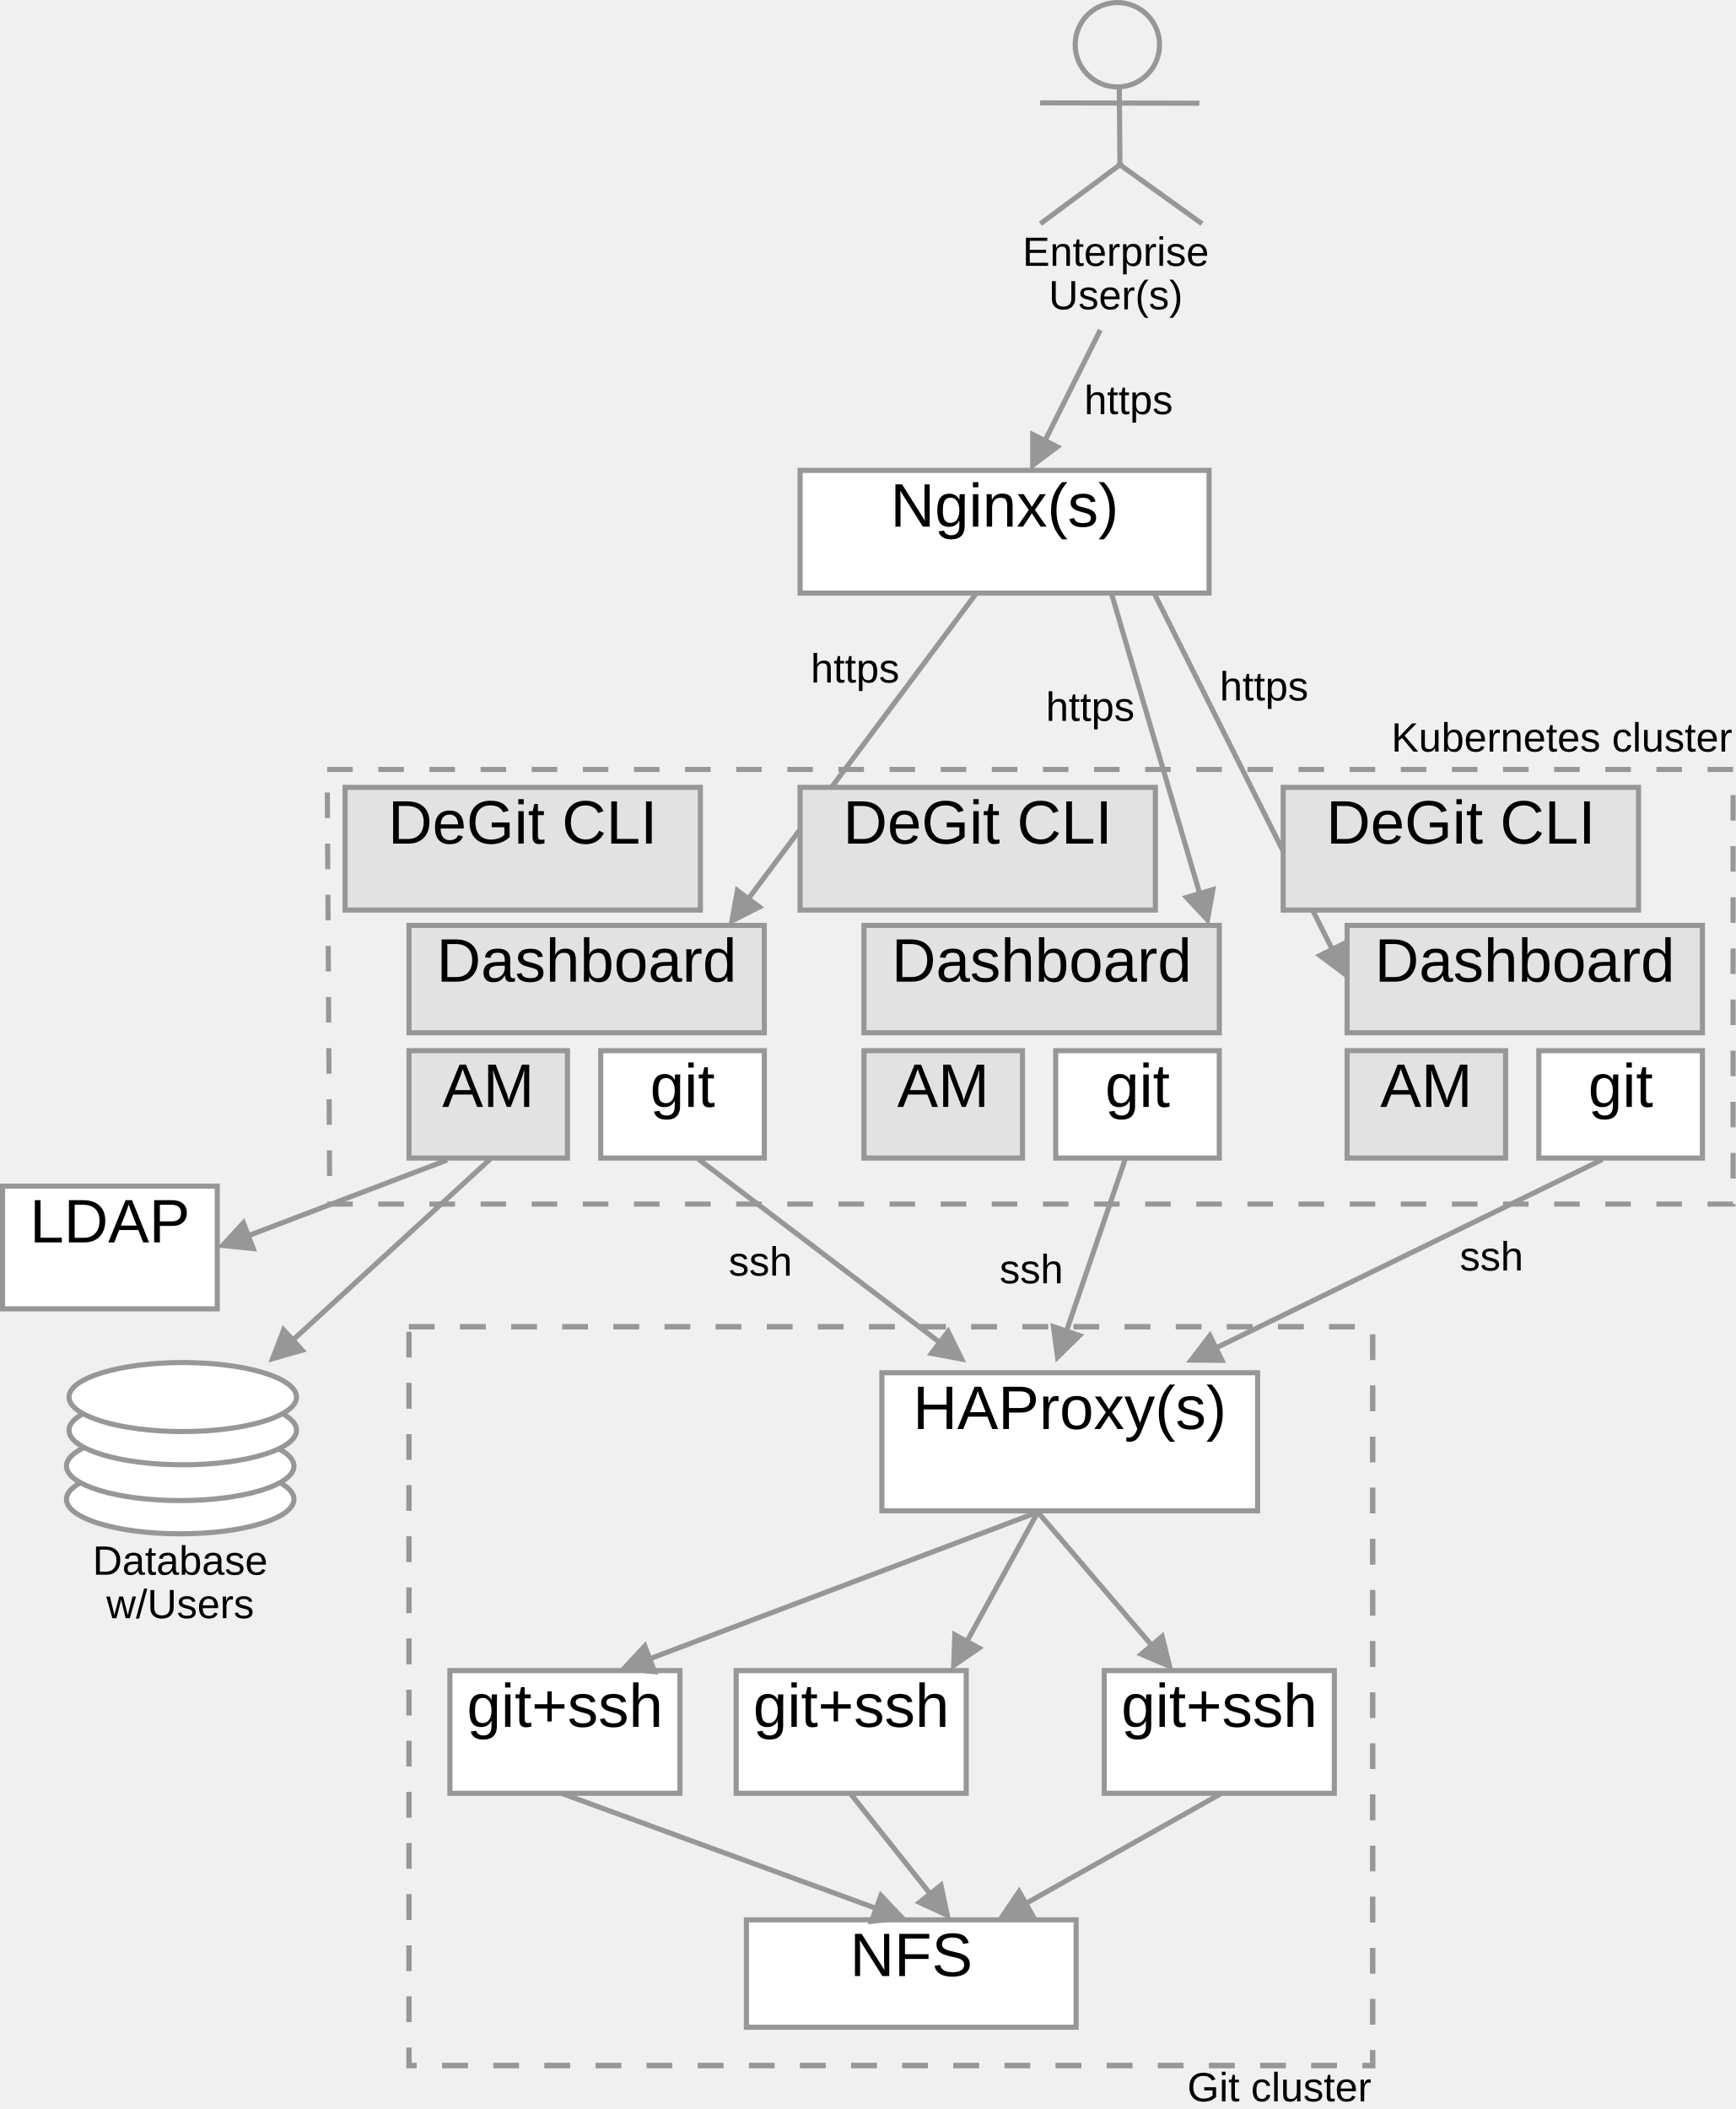
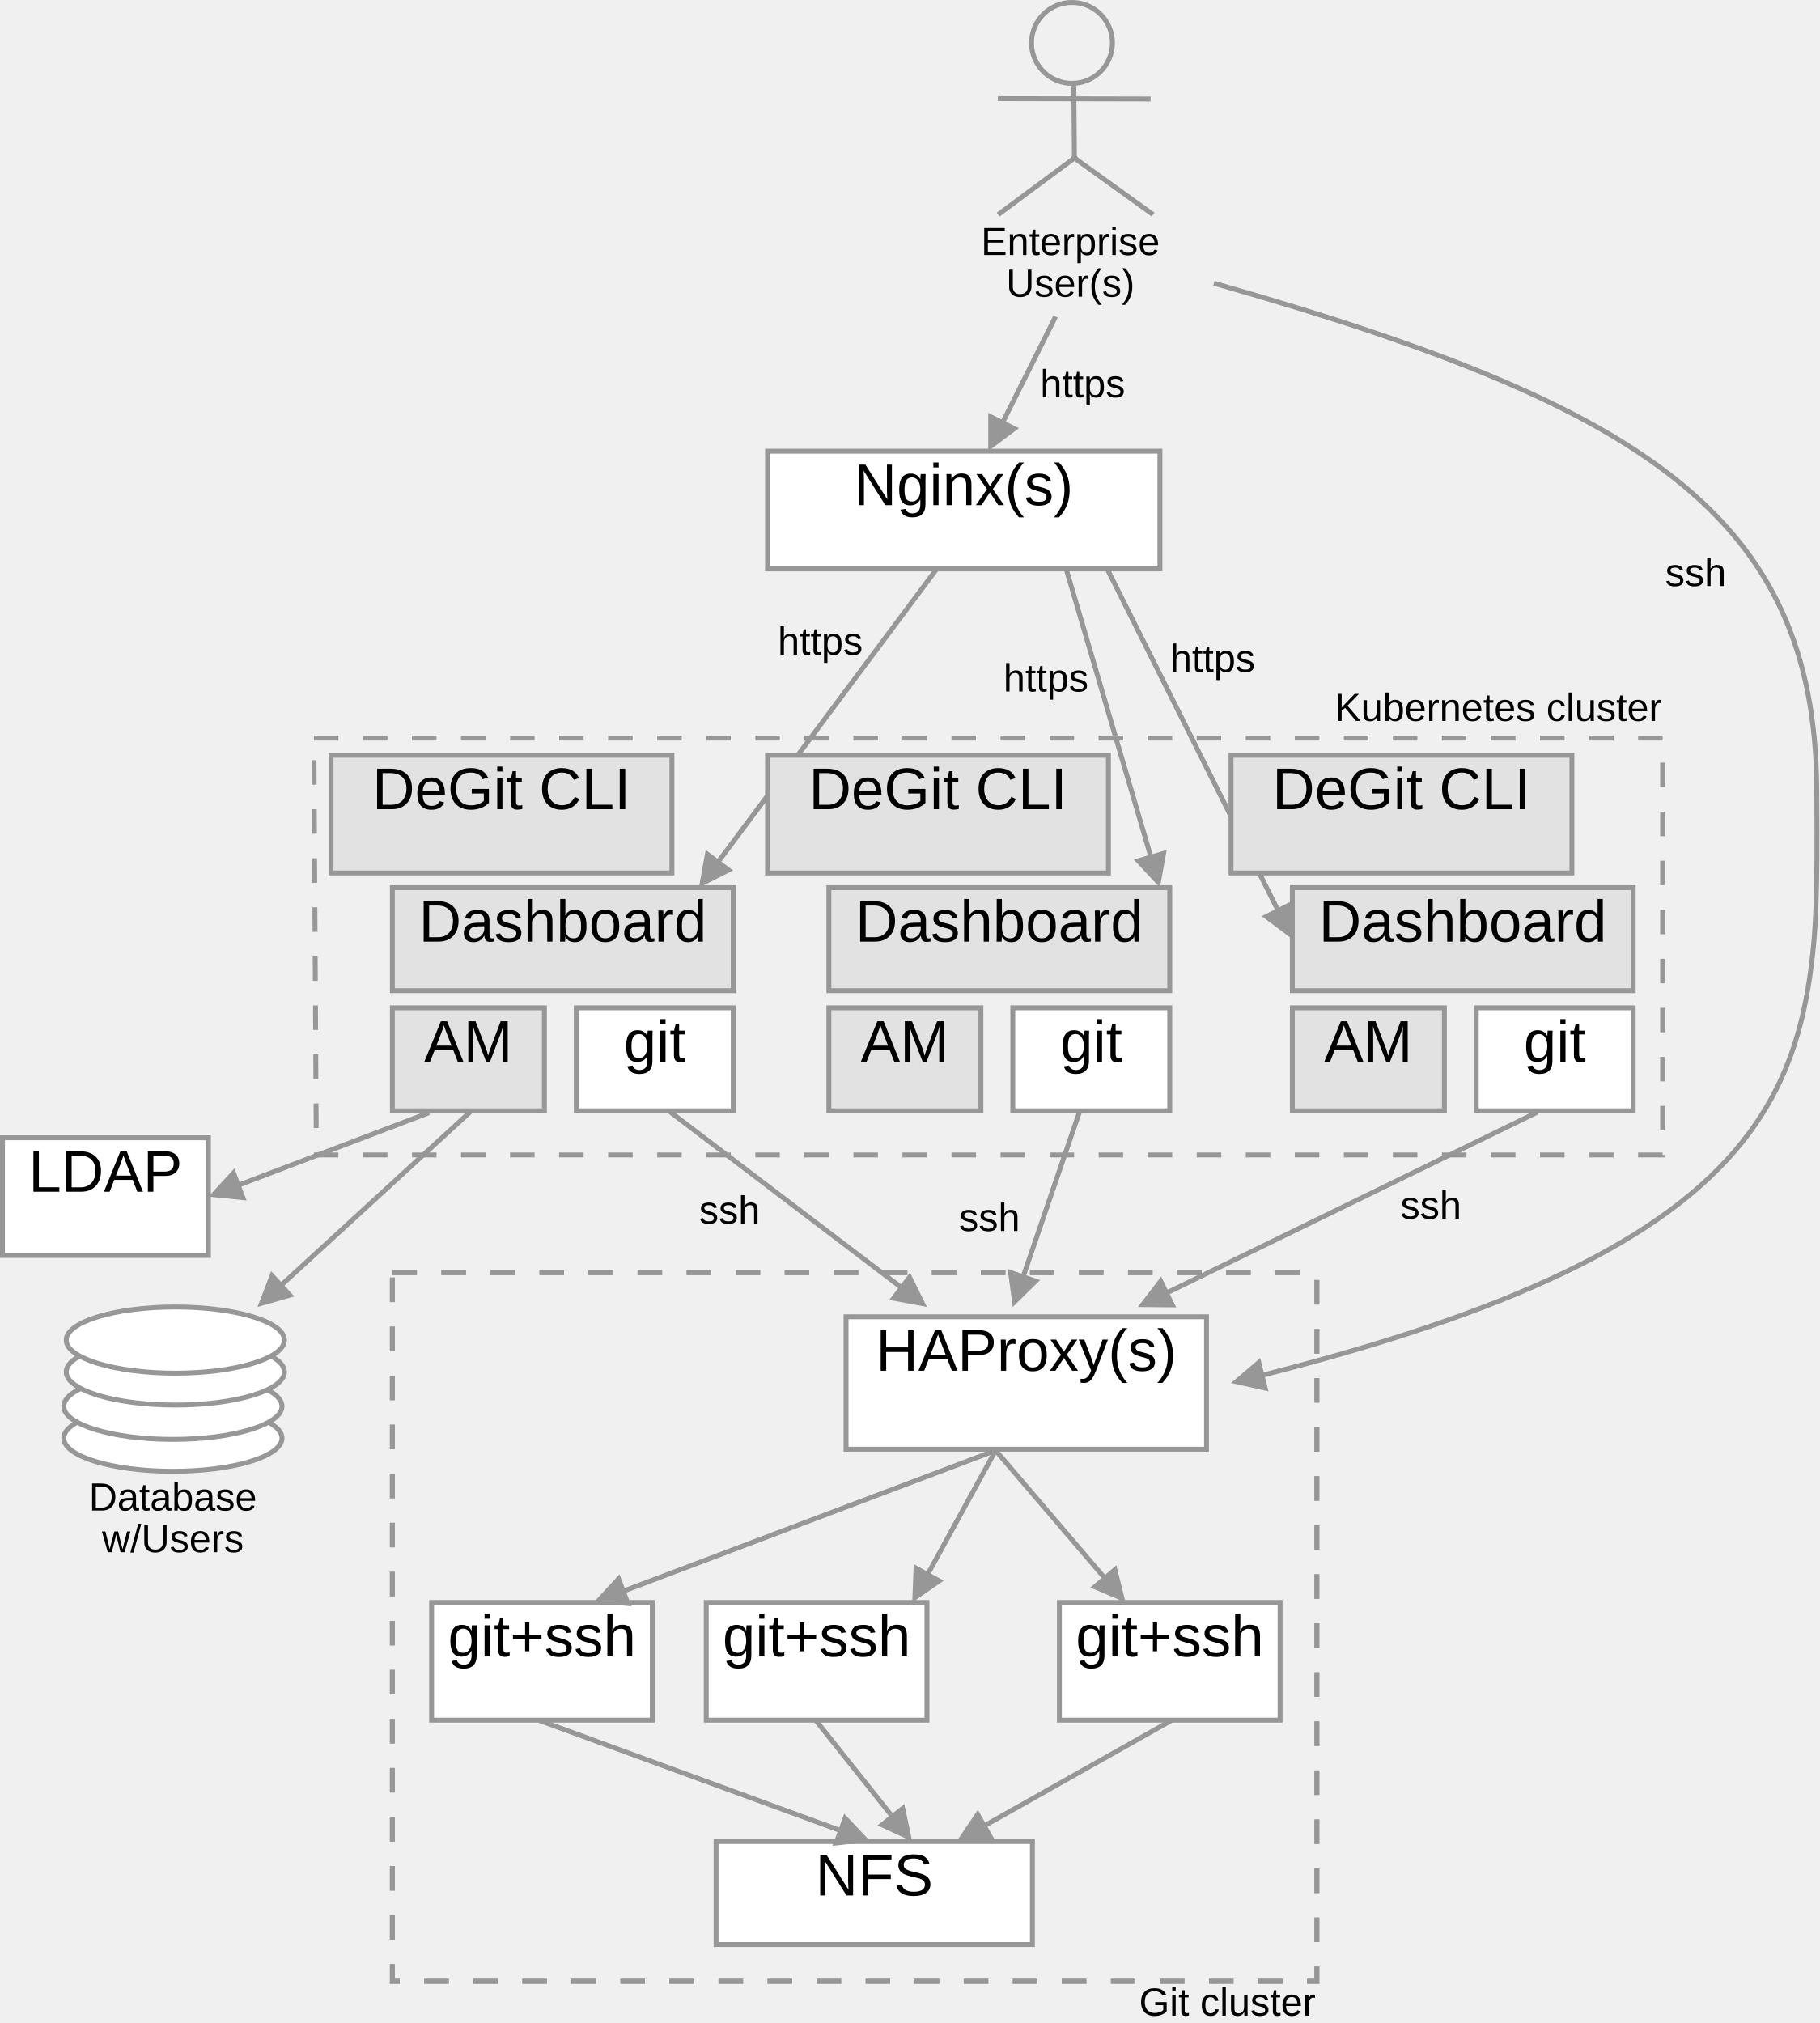
- <svg xmlns="http://www.w3.org/2000/svg" width="679px" height="825px" viewBox="0 0 679 825" version="1.1">
+ <svg xmlns="http://www.w3.org/2000/svg" width="742px" height="825px" viewBox="0 0 742 825" version="1.1">
  <g id="Page-1" stroke="none" stroke-width="1" fill="none" fill-rule="evenodd">
-     <g id="Group-5" transform="translate(1, 1)">
-       <g id="Group" transform="translate(159, 410)">
+     <g id="Group-2" transform="translate(1, 1)">
+       <g id="Group" transform="translate(159, 410)" fill-rule="nonzero">
        <rect id="Rectangle" stroke="#979797" stroke-width="2" fill="#E2E2E2" x="0" y="0" width="62" height="42" />
-         <text id="AM" font-family="ArialMT, Arial" font-size="24" font-weight="normal" fill="#000000">
-           <tspan x="13" y="22">AM</tspan>
-         </text>
-       </g>
-       <g id="Group" transform="translate(0, 463)">
+         <g id="AM" transform="translate(13, 0)" fill="#000000" font-family="ArialMT, Arial" font-size="24" font-weight="normal">
+           <text>
+             <tspan x="0" y="22">AM</tspan>
+           </text>
+         </g>
+       </g>
+       <g id="Group" transform="translate(0, 463)" fill-rule="nonzero">
        <rect id="Rectangle" stroke="#979797" stroke-width="2" fill="#FFFFFF" x="0" y="0" width="84" height="48" />
-         <text id="LDAP" font-family="ArialMT, Arial" font-size="24" font-weight="normal" fill="#000000">
-           <tspan x="10.652" y="22">LDAP</tspan>
-         </text>
-       </g>
-       <g id="Group" transform="translate(344, 536)">
+         <g id="LDAP" transform="translate(10, 0)" fill="#000000" font-family="ArialMT, Arial" font-size="24" font-weight="normal">
+           <text>
+             <tspan x="0.652" y="22">LDAP</tspan>
+           </text>
+         </g>
+       </g>
+       <g id="Group" transform="translate(344, 536)" fill-rule="nonzero">
        <rect id="Rectangle" stroke="#979797" stroke-width="2" fill="#FFFFFF" x="0" y="0" width="147" height="54" />
-         <text id="HAProxy(s)" font-family="ArialMT, Arial" font-size="24" font-weight="normal" fill="#000000">
-           <tspan x="12.164" y="22">HAProxy(s)</tspan>
-         </text>
-       </g>
-       <g id="Group" transform="translate(291, 750)">
+         <g id="HAProxy(s)" transform="translate(12, 0)" fill="#000000" font-family="ArialMT, Arial" font-size="24" font-weight="normal">
+           <text>
+             <tspan x="0.164" y="22">HAProxy(s)</tspan>
+           </text>
+         </g>
+       </g>
+       <g id="Group" transform="translate(291, 750)" fill-rule="nonzero">
        <rect id="Rectangle" stroke="#979797" stroke-width="2" fill="#FFFFFF" x="0" y="0" width="129" height="42" />
-         <text id="NFS" font-family="ArialMT, Arial" font-size="24" font-weight="normal" fill="#000000">
-           <tspan x="40.5" y="22">NFS</tspan>
-         </text>
-       </g>
-       <g id="Group" transform="translate(175, 652.5)">
+         <g id="NFS" transform="translate(40, 0)" fill="#000000" font-family="ArialMT, Arial" font-size="24" font-weight="normal">
+           <text>
+             <tspan x="0.5" y="22">NFS</tspan>
+           </text>
+         </g>
+       </g>
+       <g id="Group" transform="translate(175, 652.5)" fill-rule="nonzero">
        <rect id="Rectangle" stroke="#979797" stroke-width="2" fill="#FFFFFF" x="0" y="0" width="90" height="48" />
-         <text id="git+ssh" font-family="ArialMT, Arial" font-size="24" font-weight="normal" fill="#000000">
-           <tspan x="6.645" y="22">git+ssh</tspan>
-         </text>
-       </g>
-       <g id="Group" transform="translate(431, 652.5)">
+         <g id="git+ssh" transform="translate(6, 0)" fill="#000000" font-family="ArialMT, Arial" font-size="24" font-weight="normal">
+           <text>
+             <tspan x="0.645" y="22">git+ssh</tspan>
+           </text>
+         </g>
+       </g>
+       <g id="Group" transform="translate(431, 652.5)" fill-rule="nonzero">
        <rect id="Rectangle" stroke="#979797" stroke-width="2" fill="#FFFFFF" x="0" y="0" width="90" height="48" />
-         <text id="git+ssh" font-family="ArialMT, Arial" font-size="24" font-weight="normal" fill="#000000">
-           <tspan x="6.645" y="22">git+ssh</tspan>
-         </text>
-       </g>
-       <g id="Group" transform="translate(287, 652.5)">
+         <g id="git+ssh" transform="translate(6, 0)" fill="#000000" font-family="ArialMT, Arial" font-size="24" font-weight="normal">
+           <text>
+             <tspan x="0.645" y="22">git+ssh</tspan>
+           </text>
+         </g>
+       </g>
+       <g id="Group" transform="translate(287, 652.5)" fill-rule="nonzero">
        <rect id="Rectangle" stroke="#979797" stroke-width="2" fill="#FFFFFF" x="0" y="0" width="90" height="48" />
-         <text id="git+ssh" font-family="ArialMT, Arial" font-size="24" font-weight="normal" fill="#000000">
-           <tspan x="6.645" y="22">git+ssh</tspan>
-         </text>
-       </g>
-       <path id="Line" d="M173.579,451.835 L174.29,453.704 L173.356,454.06 L97.44,482.954 L99.574,488.562 L84,487 L94.594,475.478 L96.728,481.085 L172.644,452.19 L173.579,451.835 Z" fill="#979797" fill-rule="nonzero" />
-       <path id="Line" d="M190.061,451.712 L191.413,453.186 L190.676,453.862 L114.993,523.273 L119.049,527.696 L104,532 L109.586,517.378 L113.641,521.799 L189.324,452.388 L190.061,451.712 Z" fill="#979797" fill-rule="nonzero" />
-       <path id="Line" d="M272.809,451.599 L273.605,452.204 L366.456,522.735 L370.086,517.957 L377,532 L361.617,529.106 L365.246,524.327 L272.395,453.796 L271.599,453.191 L272.809,451.599 Z" fill="#979797" fill-rule="nonzero" />
-       <path id="Line" d="M438.377,451.746 L440.27,452.393 L439.946,453.339 L417.474,519.075 L423.152,521.017 L412,532 L409.905,516.488 L415.582,518.429 L438.054,452.692 L438.377,451.746 Z" fill="#979797" fill-rule="nonzero" />
-       <path id="Line" d="M625.461,451.663 L626.337,453.461 L625.438,453.899 L476.021,526.762 L478.652,532.155 L463,532 L472.515,519.572 L475.145,524.965 L624.562,452.101 L625.461,451.663 Z" fill="#979797" fill-rule="nonzero" />
-       <path id="Line" d="M380.797,229.6 L382.4,230.797 L381.801,231.598 L293.173,350.377 L297.983,353.965 L284,361 L286.762,345.593 L291.57,349.181 L380.199,230.402 L380.797,229.6 Z" fill="#979797" fill-rule="nonzero" />
-       <path id="Line" d="M432.677,223.758 L432.959,224.718 L469.008,347.286 L474.765,345.594 L472,361 L461.334,349.544 L467.09,347.851 L431.041,225.282 L430.758,224.323 L432.677,223.758 Z" fill="#979797" fill-rule="nonzero" />
-       <path id="Line" d="M451.447,230.658 L451.894,231.553 L520.633,369.031 L526,366.348 L526,382 L513.478,372.609 L518.844,369.925 L450.106,232.447 L449.658,231.553 L451.447,230.658 Z" fill="#979797" fill-rule="nonzero" />
+         <g id="git+ssh" transform="translate(6, 0)" fill="#000000" font-family="ArialMT, Arial" font-size="24" font-weight="normal">
+           <text>
+             <tspan x="0.645" y="22">git+ssh</tspan>
+           </text>
+         </g>
+       </g>
+       <polygon id="Line" fill="#979797" fill-rule="nonzero" points="173.579 451.835 174.29 453.704 173.356 454.06 97.44 482.954 99.574 488.562 84 487 94.594 475.478 96.728 481.085 172.644 452.19" />
+       <polygon id="Line" fill="#979797" fill-rule="nonzero" points="190.061 451.712 191.413 453.186 190.676 453.862 114.993 523.273 119.049 527.696 104 532 109.586 517.378 113.641 521.799 189.324 452.388" />
+       <polygon id="Line" fill="#979797" fill-rule="nonzero" points="272.809 451.599 273.605 452.204 366.456 522.735 370.086 517.957 377 532 361.617 529.106 365.246 524.327 272.395 453.796 271.599 453.191" />
+       <polygon id="Line" fill="#979797" fill-rule="nonzero" points="438.377 451.746 440.27 452.393 439.946 453.339 417.474 519.075 423.152 521.017 412 532 409.905 516.488 415.582 518.429 438.054 452.692" />
+       <polygon id="Line" fill="#979797" fill-rule="nonzero" points="625.461 451.663 626.337 453.461 625.438 453.899 476.021 526.762 478.652 532.155 463 532 472.515 519.572 475.145 524.965 624.562 452.101" />
+       <polygon id="Line" fill="#979797" fill-rule="nonzero" points="380.797 229.6 382.4 230.797 381.801 231.598 293.173 350.377 297.983 353.965 284 361 286.762 345.593 291.57 349.181 380.199 230.402" />
+       <polygon id="Line" fill="#979797" fill-rule="nonzero" points="432.677 223.758 432.959 224.718 469.008 347.286 474.765 345.594 472 361 461.334 349.544 467.09 347.851 431.041 225.282 430.758 224.323" />
+       <polygon id="Line" fill="#979797" fill-rule="nonzero" points="451.447 230.658 451.894 231.553 520.633 369.031 526 366.348 526 382 513.478 372.609 518.844 369.925 450.106 232.447 449.658 231.553" />
      <g id="Group-4" transform="translate(399, 0)">
        <g id="Group-2" transform="translate(7, 0)" stroke="#979797" stroke-width="2">
          <circle id="Oval" cx="30.125" cy="16.5" r="16.5" />
          <line x1="30.875" y1="33.283" x2="31.125" y2="63" id="Line-2" stroke-linecap="square" />
          <line x1="61.205" y1="39.375" x2="0.905" y2="39.25" id="Line-2" stroke-linecap="square" />
          <line x1="62.411" y1="85.928" x2="30.911" y2="63.288" id="Line-2" stroke-linecap="square" />
-           <line x1="31.417" y1="85.928" x2="0.902" y2="63.288" id="Line-2" stroke-linecap="square" transform="translate(16.125, 74.5) scale(-1, 1) translate(-16.125, -74.5) " />
-         </g>
-         <text id="Enterprise-User(s)" font-family="ArialMT, Arial" font-size="16" font-weight="normal" fill="#000000">
-           <tspan x="0.039" y="103">Enterprise</tspan>
-           <tspan x="10.281" y="120">User(s)</tspan>
-         </text>
-       </g>
-       <g id="Group" transform="translate(234, 410)">
+           <line x1="31.348" y1="85.928" x2="0.833" y2="63.288" id="Line-2" stroke-linecap="square" transform="translate(16.0904, 74.60781) scale(-1, 1) translate(-16.0904, -74.60781) " />
+         </g>
+         <g id="Enterprise-User(s)" transform="translate(0, 89)" fill="#000000" fill-rule="nonzero" font-family="ArialMT, Arial" font-size="16" font-weight="normal">
+           <text id="Enterprise">
+             <tspan x="0.039" y="14">Enterprise</tspan>
+           </text>
+           <text id="User(s)">
+             <tspan x="10.281" y="31">User(s)</tspan>
+           </text>
+         </g>
+       </g>
+       <g id="Group" transform="translate(234, 410)" fill-rule="nonzero">
        <rect id="Rectangle" stroke="#979797" stroke-width="2" fill="#FFFFFF" x="0" y="0" width="64" height="42" />
-         <text id="git" font-family="ArialMT, Arial" font-size="24" font-weight="normal" fill="#000000">
-           <tspan x="19.326" y="22">git</tspan>
-         </text>
-       </g>
-       <g id="Group" transform="translate(337, 410)">
+         <g id="git" transform="translate(19, 0)" fill="#000000" font-family="ArialMT, Arial" font-size="24" font-weight="normal">
+           <text>
+             <tspan x="0.326" y="22">git</tspan>
+           </text>
+         </g>
+       </g>
+       <g id="Group" transform="translate(337, 410)" fill-rule="nonzero">
        <rect id="Rectangle" stroke="#979797" stroke-width="2" fill="#E2E2E2" x="0" y="0" width="62" height="42" />
-         <text id="AM" font-family="ArialMT, Arial" font-size="24" font-weight="normal" fill="#000000">
-           <tspan x="13" y="22">AM</tspan>
-         </text>
-       </g>
-       <g id="Group" transform="translate(412, 410)">
+         <g id="AM" transform="translate(13, 0)" fill="#000000" font-family="ArialMT, Arial" font-size="24" font-weight="normal">
+           <text>
+             <tspan x="0" y="22">AM</tspan>
+           </text>
+         </g>
+       </g>
+       <g id="Group" transform="translate(412, 410)" fill-rule="nonzero">
        <rect id="Rectangle" stroke="#979797" stroke-width="2" fill="#FFFFFF" x="0" y="0" width="64" height="42" />
-         <text id="git" font-family="ArialMT, Arial" font-size="24" font-weight="normal" fill="#000000">
-           <tspan x="19.326" y="22">git</tspan>
-         </text>
-       </g>
-       <g id="Group" transform="translate(526, 410)">
+         <g id="git" transform="translate(19, 0)" fill="#000000" font-family="ArialMT, Arial" font-size="24" font-weight="normal">
+           <text>
+             <tspan x="0.326" y="22">git</tspan>
+           </text>
+         </g>
+       </g>
+       <g id="Group" transform="translate(526, 410)" fill-rule="nonzero">
        <rect id="Rectangle" stroke="#979797" stroke-width="2" fill="#E2E2E2" x="0" y="0" width="62" height="42" />
-         <text id="AM" font-family="ArialMT, Arial" font-size="24" font-weight="normal" fill="#000000">
-           <tspan x="13" y="22">AM</tspan>
-         </text>
-       </g>
-       <g id="Group" transform="translate(601, 410)">
+         <g id="AM" transform="translate(13, 0)" fill="#000000" font-family="ArialMT, Arial" font-size="24" font-weight="normal">
+           <text>
+             <tspan x="0" y="22">AM</tspan>
+           </text>
+         </g>
+       </g>
+       <g id="Group" transform="translate(601, 410)" fill-rule="nonzero">
        <rect id="Rectangle" stroke="#979797" stroke-width="2" fill="#FFFFFF" x="0" y="0" width="64" height="42" />
-         <text id="git" font-family="ArialMT, Arial" font-size="24" font-weight="normal" fill="#000000">
-           <tspan x="19.326" y="22">git</tspan>
-         </text>
-       </g>
-       <text id="ssh" font-family="ArialMT, Arial" font-size="16" font-weight="normal" fill="#000000">
-         <tspan x="284.051" y="498">ssh</tspan>
-       </text>
-       <text id="https" font-family="ArialMT, Arial" font-size="16" font-weight="normal" fill="#000000">
-         <tspan x="423.156" y="161">https</tspan>
-       </text>
-       <text id="https" font-family="ArialMT, Arial" font-size="16" font-weight="normal" fill="#000000">
-         <tspan x="476.156" y="273">https</tspan>
-       </text>
-       <text id="https" font-family="ArialMT, Arial" font-size="16" font-weight="normal" fill="#000000">
-         <tspan x="408.156" y="281">https</tspan>
-       </text>
-       <text id="https" font-family="ArialMT, Arial" font-size="16" font-weight="normal" fill="#000000">
-         <tspan x="316.156" y="266">https</tspan>
-       </text>
-       <text id="ssh" font-family="ArialMT, Arial" font-size="16" font-weight="normal" fill="#000000">
-         <tspan x="390.051" y="501">ssh</tspan>
-       </text>
-       <text id="ssh" font-family="ArialMT, Arial" font-size="16" font-weight="normal" fill="#000000">
-         <tspan x="570.051" y="496">ssh</tspan>
-       </text>
-       <text id="Database-w/Users" font-family="ArialMT, Arial" font-size="16" font-weight="normal" fill="#000000">
-         <tspan x="35.254" y="615">Database</tspan>
-         <tspan x="40.609" y="632">w/Users</tspan>
-       </text>
-       <g id="Group" transform="translate(134, 307)">
+         <g id="git" transform="translate(19, 0)" fill="#000000" font-family="ArialMT, Arial" font-size="24" font-weight="normal">
+           <text>
+             <tspan x="0.326" y="22">git</tspan>
+           </text>
+         </g>
+       </g>
+       <g id="ssh" transform="translate(284, 484)" fill="#000000" fill-rule="nonzero" font-family="ArialMT, Arial" font-size="16" font-weight="normal">
+         <text>
+           <tspan x="0.051" y="14">ssh</tspan>
+         </text>
+       </g>
+       <g id="https" transform="translate(423, 147)" fill="#000000" fill-rule="nonzero" font-family="ArialMT, Arial" font-size="16" font-weight="normal">
+         <text>
+           <tspan x="0.156" y="14">https</tspan>
+         </text>
+       </g>
+       <g id="https" transform="translate(476, 259)" fill="#000000" fill-rule="nonzero" font-family="ArialMT, Arial" font-size="16" font-weight="normal">
+         <text>
+           <tspan x="0.156" y="14">https</tspan>
+         </text>
+       </g>
+       <g id="https" transform="translate(408, 267)" fill="#000000" fill-rule="nonzero" font-family="ArialMT, Arial" font-size="16" font-weight="normal">
+         <text>
+           <tspan x="0.156" y="14">https</tspan>
+         </text>
+       </g>
+       <g id="https" transform="translate(316, 252)" fill="#000000" fill-rule="nonzero" font-family="ArialMT, Arial" font-size="16" font-weight="normal">
+         <text>
+           <tspan x="0.156" y="14">https</tspan>
+         </text>
+       </g>
+       <g id="ssh" transform="translate(390, 487)" fill="#000000" fill-rule="nonzero" font-family="ArialMT, Arial" font-size="16" font-weight="normal">
+         <text>
+           <tspan x="0.051" y="14">ssh</tspan>
+         </text>
+       </g>
+       <g id="ssh" transform="translate(678, 224)" fill="#000000" fill-rule="nonzero" font-family="ArialMT, Arial" font-size="16" font-weight="normal">
+         <text>
+           <tspan x="0.051" y="14">ssh</tspan>
+         </text>
+       </g>
+       <g id="ssh" transform="translate(570, 482)" fill="#000000" fill-rule="nonzero" font-family="ArialMT, Arial" font-size="16" font-weight="normal">
+         <text>
+           <tspan x="0.051" y="14">ssh</tspan>
+         </text>
+       </g>
+       <g id="Database-w/Users" transform="translate(35, 601)" fill="#000000" fill-rule="nonzero" font-family="ArialMT, Arial" font-size="16" font-weight="normal">
+         <text id="Database">
+           <tspan x="0.254" y="14">Database</tspan>
+         </text>
+         <text id="w/Users">
+           <tspan x="5.609" y="31">w/Users</tspan>
+         </text>
+       </g>
+       <g id="Group" transform="translate(134, 307)" fill-rule="nonzero">
        <rect id="Rectangle" stroke="#979797" stroke-width="2" fill="#E2E2E2" x="0" y="0" width="139" height="48" />
-         <text id="DeGit-CLI" font-family="ArialMT, Arial" font-size="24" font-weight="normal" fill="#000000">
-           <tspan x="16.818" y="22">DeGit CLI</tspan>
-         </text>
-       </g>
-       <g id="Group" transform="translate(159, 361)">
+         <g id="DeGit-CLI" transform="translate(16, 0)" fill="#000000" font-family="ArialMT, Arial" font-size="24" font-weight="normal">
+           <text>
+             <tspan x="0.818" y="22">DeGit CLI</tspan>
+           </text>
+         </g>
+       </g>
+       <g id="Group" transform="translate(159, 361)" fill-rule="nonzero">
        <rect id="Rectangle" stroke="#979797" stroke-width="2" fill="#E2E2E2" x="0" y="0" width="139" height="42" />
-         <text id="Dashboard" font-family="ArialMT, Arial" font-size="24" font-weight="normal" fill="#000000">
-           <tspan x="10.795" y="22">Dashboard</tspan>
-         </text>
-       </g>
-       <g id="Group" transform="translate(312, 307)">
+         <g id="Dashboard" transform="translate(10, 0)" fill="#000000" font-family="ArialMT, Arial" font-size="24" font-weight="normal">
+           <text>
+             <tspan x="0.795" y="22">Dashboard</tspan>
+           </text>
+         </g>
+       </g>
+       <g id="Group" transform="translate(312, 307)" fill-rule="nonzero">
        <rect id="Rectangle" stroke="#979797" stroke-width="2" fill="#E2E2E2" x="0" y="0" width="139" height="48" />
-         <text id="DeGit-CLI" font-family="ArialMT, Arial" font-size="24" font-weight="normal" fill="#000000">
-           <tspan x="16.818" y="22">DeGit CLI</tspan>
-         </text>
-       </g>
-       <g id="Group" transform="translate(337, 361)">
+         <g id="DeGit-CLI" transform="translate(16, 0)" fill="#000000" font-family="ArialMT, Arial" font-size="24" font-weight="normal">
+           <text>
+             <tspan x="0.818" y="22">DeGit CLI</tspan>
+           </text>
+         </g>
+       </g>
+       <g id="Group" transform="translate(337, 361)" fill-rule="nonzero">
        <rect id="Rectangle" stroke="#979797" stroke-width="2" fill="#E2E2E2" x="0" y="0" width="139" height="42" />
-         <text id="Dashboard" font-family="ArialMT, Arial" font-size="24" font-weight="normal" fill="#000000">
-           <tspan x="10.795" y="22">Dashboard</tspan>
-         </text>
-       </g>
-       <g id="Group" transform="translate(501, 307)">
+         <g id="Dashboard" transform="translate(10, 0)" fill="#000000" font-family="ArialMT, Arial" font-size="24" font-weight="normal">
+           <text>
+             <tspan x="0.795" y="22">Dashboard</tspan>
+           </text>
+         </g>
+       </g>
+       <g id="Group" transform="translate(501, 307)" fill-rule="nonzero">
        <rect id="Rectangle" stroke="#979797" stroke-width="2" fill="#E2E2E2" x="0" y="0" width="139" height="48" />
-         <text id="DeGit-CLI" font-family="ArialMT, Arial" font-size="24" font-weight="normal" fill="#000000">
-           <tspan x="16.818" y="22">DeGit CLI</tspan>
-         </text>
-       </g>
-       <g id="Group" transform="translate(526, 361)">
+         <g id="DeGit-CLI" transform="translate(16, 0)" fill="#000000" font-family="ArialMT, Arial" font-size="24" font-weight="normal">
+           <text>
+             <tspan x="0.818" y="22">DeGit CLI</tspan>
+           </text>
+         </g>
+       </g>
+       <g id="Group" transform="translate(526, 361)" fill-rule="nonzero">
        <rect id="Rectangle" stroke="#979797" stroke-width="2" fill="#E2E2E2" x="0" y="0" width="139" height="42" />
-         <text id="Dashboard" font-family="ArialMT, Arial" font-size="24" font-weight="normal" fill="#000000">
-           <tspan x="10.795" y="22">Dashboard</tspan>
-         </text>
-       </g>
-       <g id="Group" transform="translate(312, 183)">
+         <g id="Dashboard" transform="translate(10, 0)" fill="#000000" font-family="ArialMT, Arial" font-size="24" font-weight="normal">
+           <text>
+             <tspan x="0.795" y="22">Dashboard</tspan>
+           </text>
+         </g>
+       </g>
+       <g id="Group" transform="translate(312, 183)" fill-rule="nonzero">
        <rect id="Rectangle" stroke="#979797" stroke-width="2" fill="#FFFFFF" x="0" y="0" width="160" height="48" />
-         <text id="Nginx(s)" font-family="ArialMT, Arial" font-size="24" font-weight="normal" fill="#000000">
-           <tspan x="35.328" y="22">Nginx(s)</tspan>
-         </text>
-       </g>
-       <path id="Line" d="M428.553,127.658 L430.342,128.553 L429.894,129.447 L409.155,170.925 L414.522,173.609 L402,183 L402,167.348 L407.366,170.03 L428.553,127.658 Z" fill="#979797" fill-rule="nonzero" />
-       <path id="Line" d="M405.11,589.09 L405.76,589.85 L449.662,641.208 L454.224,637.31 L458,652.5 L443.582,646.407 L448.142,642.507 L404.24,591.15 L403.59,590.39 L405.11,589.09 Z" fill="#979797" fill-rule="nonzero" />
-       <path id="Line" d="M404.604,589.142 L406.358,590.104 L405.877,590.981 L378.608,640.705 L383.869,643.59 L371,652.5 L371.594,636.859 L376.854,639.743 L404.123,590.019 L404.604,589.142 Z" fill="#979797" fill-rule="nonzero" />
-       <path id="Line" d="M332.16,699.595 L332.782,700.377 L363.063,738.423 L367.759,734.687 L371,750 L356.805,743.405 L361.498,739.668 L331.218,701.623 L330.595,700.84 L332.16,699.595 Z" fill="#979797" fill-rule="nonzero" />
-       <path id="Line" d="M219.404,699.717 L220.343,700.061 L341.194,744.252 L343.256,738.618 L354,750 L338.447,751.766 L340.508,746.131 L219.657,701.939 L218.717,701.596 L219.404,699.717 Z" fill="#979797" fill-rule="nonzero" />
-       <path id="Line" d="M476.381,699.638 L477.362,701.381 L476.491,701.871 L401.689,744.001 L404.633,749.229 L389,750 L397.763,737.031 L400.707,742.258 L475.509,700.129 L476.381,699.638 Z" fill="#979797" fill-rule="nonzero" />
-       <path id="Line" d="M405.582,589.211 L406.289,591.082 L405.354,591.435 L254.449,648.484 L256.571,654.097 L241,652.5 L251.62,641.002 L253.741,646.613 L404.646,589.565 L405.582,589.211 Z" fill="#979797" fill-rule="nonzero" />
-       <g id="Group-3" transform="translate(70, 565.5) scale(1, -1) translate(-70, -565.5) translate(25, 532)" fill="#FFFFFF" stroke="#979797" stroke-width="2">
-         <ellipse id="Oval" transform="translate(44.5, 13.5) scale(1, -1) translate(-44.5, -13.5) " cx="44.5" cy="13.5" rx="44.5" ry="13.5" />
-         <ellipse id="Oval" transform="translate(44.5, 26.5) scale(1, -1) translate(-44.5, -26.5) " cx="44.5" cy="26.5" rx="44.5" ry="13.5" />
-         <ellipse id="Oval" transform="translate(45.5, 40.5) scale(1, -1) translate(-45.5, -40.5) " cx="45.5" cy="40.5" rx="44.5" ry="13.5" />
-         <ellipse id="Oval" transform="translate(45.5, 53.5) scale(1, -1) translate(-45.5, -53.5) " cx="45.5" cy="53.5" rx="44.5" ry="13.5" />
-       </g>
-       <text id="Git-cluster" font-family="ArialMT, Arial" font-size="16" font-weight="normal" fill="#000000">
-         <tspan x="463.492" y="821">Git cluster</tspan>
-       </text>
-       <text id="Kubernetes-cluster" font-family="ArialMT, Arial" font-size="16" font-weight="normal" fill="#000000">
-         <tspan x="543.297" y="293">Kubernetes cluster</tspan>
-       </text>
+         <g id="Nginx(s)" transform="translate(35, 0)" fill="#000000" font-family="ArialMT, Arial" font-size="24" font-weight="normal">
+           <text>
+             <tspan x="0.328" y="22">Nginx(s)</tspan>
+           </text>
+         </g>
+       </g>
+       <polygon id="Line" fill="#979797" fill-rule="nonzero" points="428.553 127.658 430.342 128.553 429.894 129.447 409.155 170.925 414.522 173.609 402 183 402 167.348 407.366 170.03" />
+       <polygon id="Line" fill="#979797" fill-rule="nonzero" points="405.11 589.09 405.76 589.85 449.662 641.208 454.224 637.31 458 652.5 443.582 646.407 448.142 642.507 404.24 591.15 403.59 590.39" />
+       <polygon id="Line" fill="#979797" fill-rule="nonzero" points="404.604 589.142 406.358 590.104 405.877 590.981 378.608 640.705 383.869 643.59 371 652.5 371.594 636.859 376.854 639.743 404.123 590.019" />
+       <polygon id="Line" fill="#979797" fill-rule="nonzero" points="332.16 699.595 332.782 700.377 363.063 738.423 367.759 734.687 371 750 356.805 743.405 361.498 739.668 331.218 701.623 330.595 700.84" />
+       <polygon id="Line" fill="#979797" fill-rule="nonzero" points="219.404 699.717 220.343 700.061 341.194 744.252 343.256 738.618 354 750 338.447 751.766 340.508 746.131 219.657 701.939 218.717 701.596" />
+       <polygon id="Line" fill="#979797" fill-rule="nonzero" points="476.381 699.638 477.362 701.381 476.491 701.871 401.689 744.001 404.633 749.229 389 750 397.763 737.031 400.707 742.258 475.509 700.129" />
+       <polygon id="Line" fill="#979797" fill-rule="nonzero" points="405.582 589.211 406.289 591.082 405.354 591.435 254.449 648.484 256.571 654.097 241 652.5 251.62 641.002 253.741 646.613 404.646 589.565" />
+       <g id="Group-3" transform="translate(70, 565.5) scale(-1, 1) rotate(-180) translate(-70, -565.5) translate(25, 532)" fill="#FFFFFF" fill-rule="nonzero" stroke="#979797" stroke-width="2">
+         <ellipse id="Oval" transform="translate(44.5, 13.5) scale(-1, 1) rotate(-180) translate(-44.5, -13.5) " cx="44.5" cy="13.5" rx="44.5" ry="13.5" />
+         <ellipse id="Oval" transform="translate(44.5, 26.5) scale(-1, 1) rotate(-180) translate(-44.5, -26.5) " cx="44.5" cy="26.5" rx="44.5" ry="13.5" />
+         <ellipse id="Oval" transform="translate(45.5, 40.5) scale(-1, 1) rotate(-180) translate(-45.5, -40.5) " cx="45.5" cy="40.5" rx="44.5" ry="13.5" />
+         <ellipse id="Oval" transform="translate(45.5, 53.5) scale(-1, 1) rotate(-180) translate(-45.5, -53.5) " cx="45.5" cy="53.5" rx="44.5" ry="13.5" />
+       </g>
+       <g id="Git-cluster" transform="translate(463, 807)" fill="#000000" fill-rule="nonzero" font-family="ArialMT, Arial" font-size="16" font-weight="normal">
+         <text>
+           <tspan x="0.492" y="14">Git cluster</tspan>
+         </text>
+       </g>
+       <g id="Kubernetes-cluster" transform="translate(543, 279)" fill="#000000" fill-rule="nonzero" font-family="ArialMT, Arial" font-size="16" font-weight="normal">
+         <text>
+           <tspan x="0.297" y="14">Kubernetes cluster</tspan>
+         </text>
+       </g>
      <path d="M159,518 L536,518 L536,807 L159,807 L159,518 Z" id="Rectangle" stroke="#979797" stroke-width="2" stroke-dasharray="10" />
      <path d="M159,518 L536,518 L536,807 L159,807 L159,518 Z" id="Rectangle" stroke="#979797" stroke-width="2" stroke-dasharray="10" />
      <path d="M127,300 L677,300 L677,470 L128,470 L127,300 Z" id="Rectangle" stroke="#979797" stroke-width="2" stroke-dasharray="10" />
+       <path id="Path" d="M494.274,113.538 C588.441,140.327 645.189,163.825 682.513,193.346 C722.387,224.884 740.469,264.305 740.845,320.493 C740.852,321.436 740.858,322.32 740.868,323.788 C741.145,363.579 740.695,379.415 737.852,398.502 C734.169,423.229 726.563,443.394 713.237,461.463 C683.51,501.769 623.695,532.649 517.08,560.015 L514.826,560.59 L516.274,566.42 L501,563 L512.901,552.833 L514.344,558.648 L516.575,558.08 C622.788,530.818 682.234,500.13 711.627,460.276 C724.746,442.489 732.236,422.629 735.874,398.207 C738.696,379.261 739.144,363.484 738.868,323.802 C738.858,322.334 738.852,321.45 738.845,320.507 C738.473,264.908 720.656,226.065 681.272,194.915 C644.58,165.894 588.788,142.653 496.533,116.263 L493.726,115.462 L494.274,113.538 Z" fill="#979797" fill-rule="nonzero" />
    </g>
  </g>
</svg>
